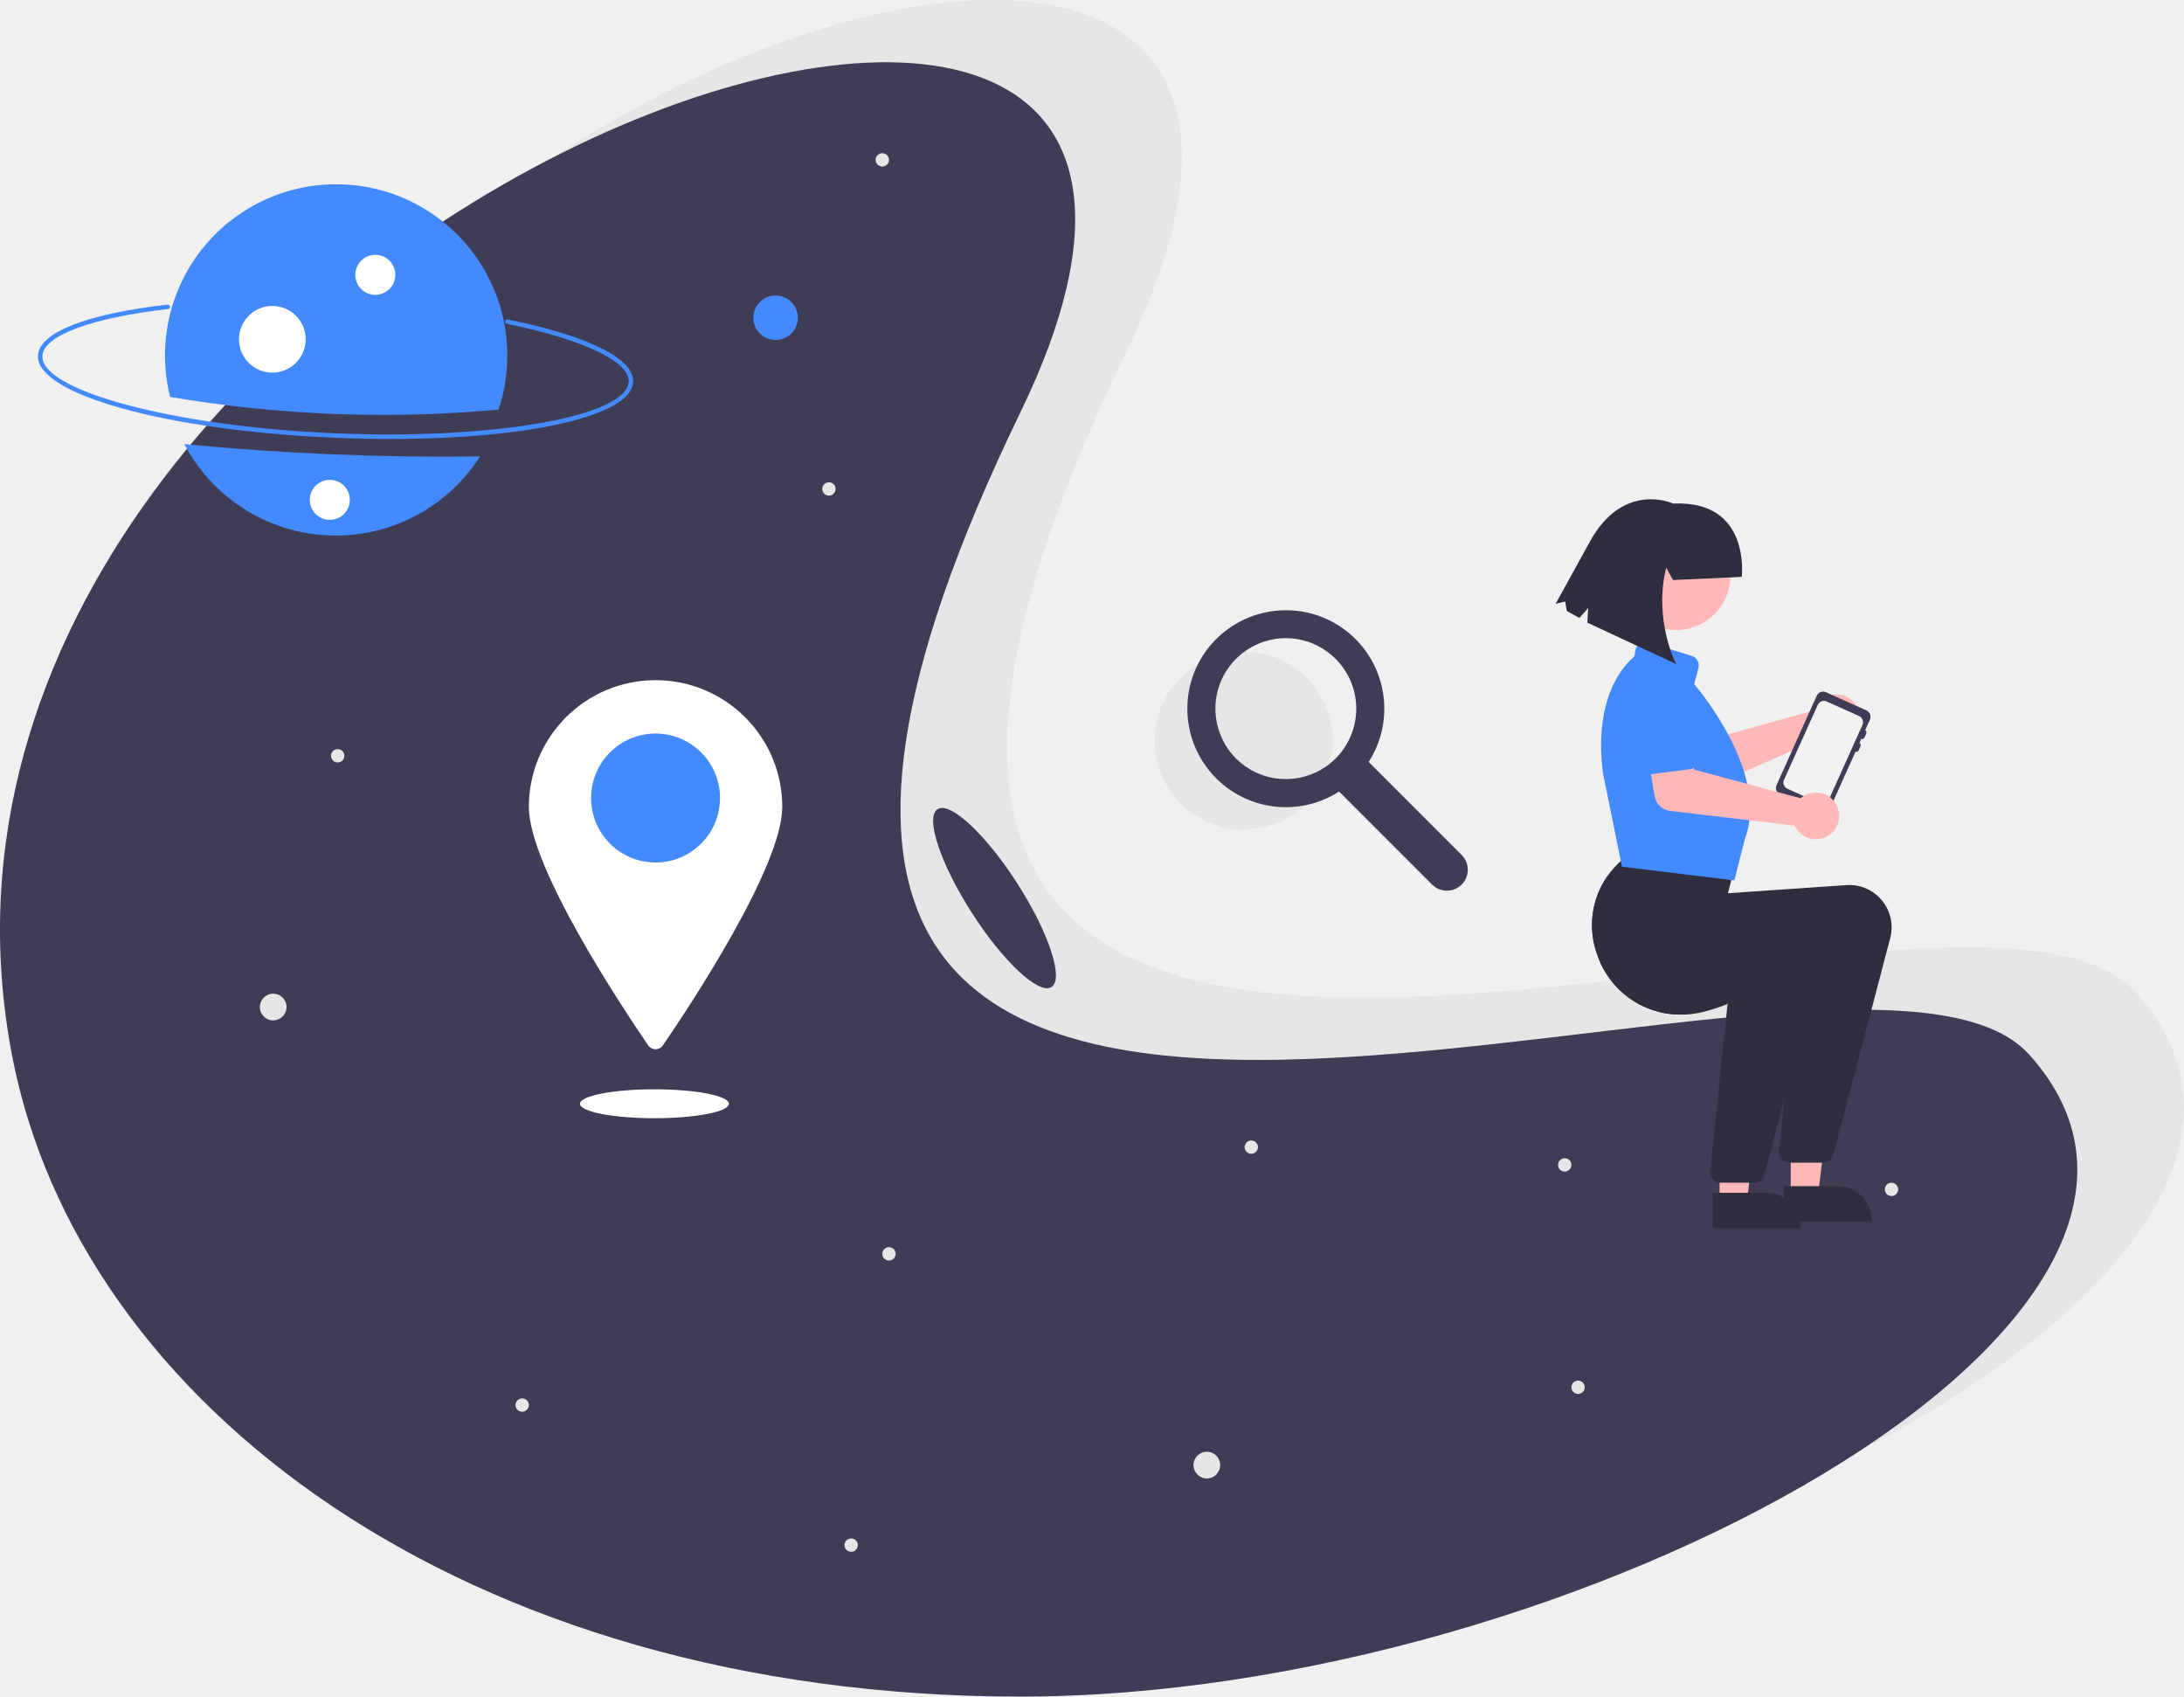
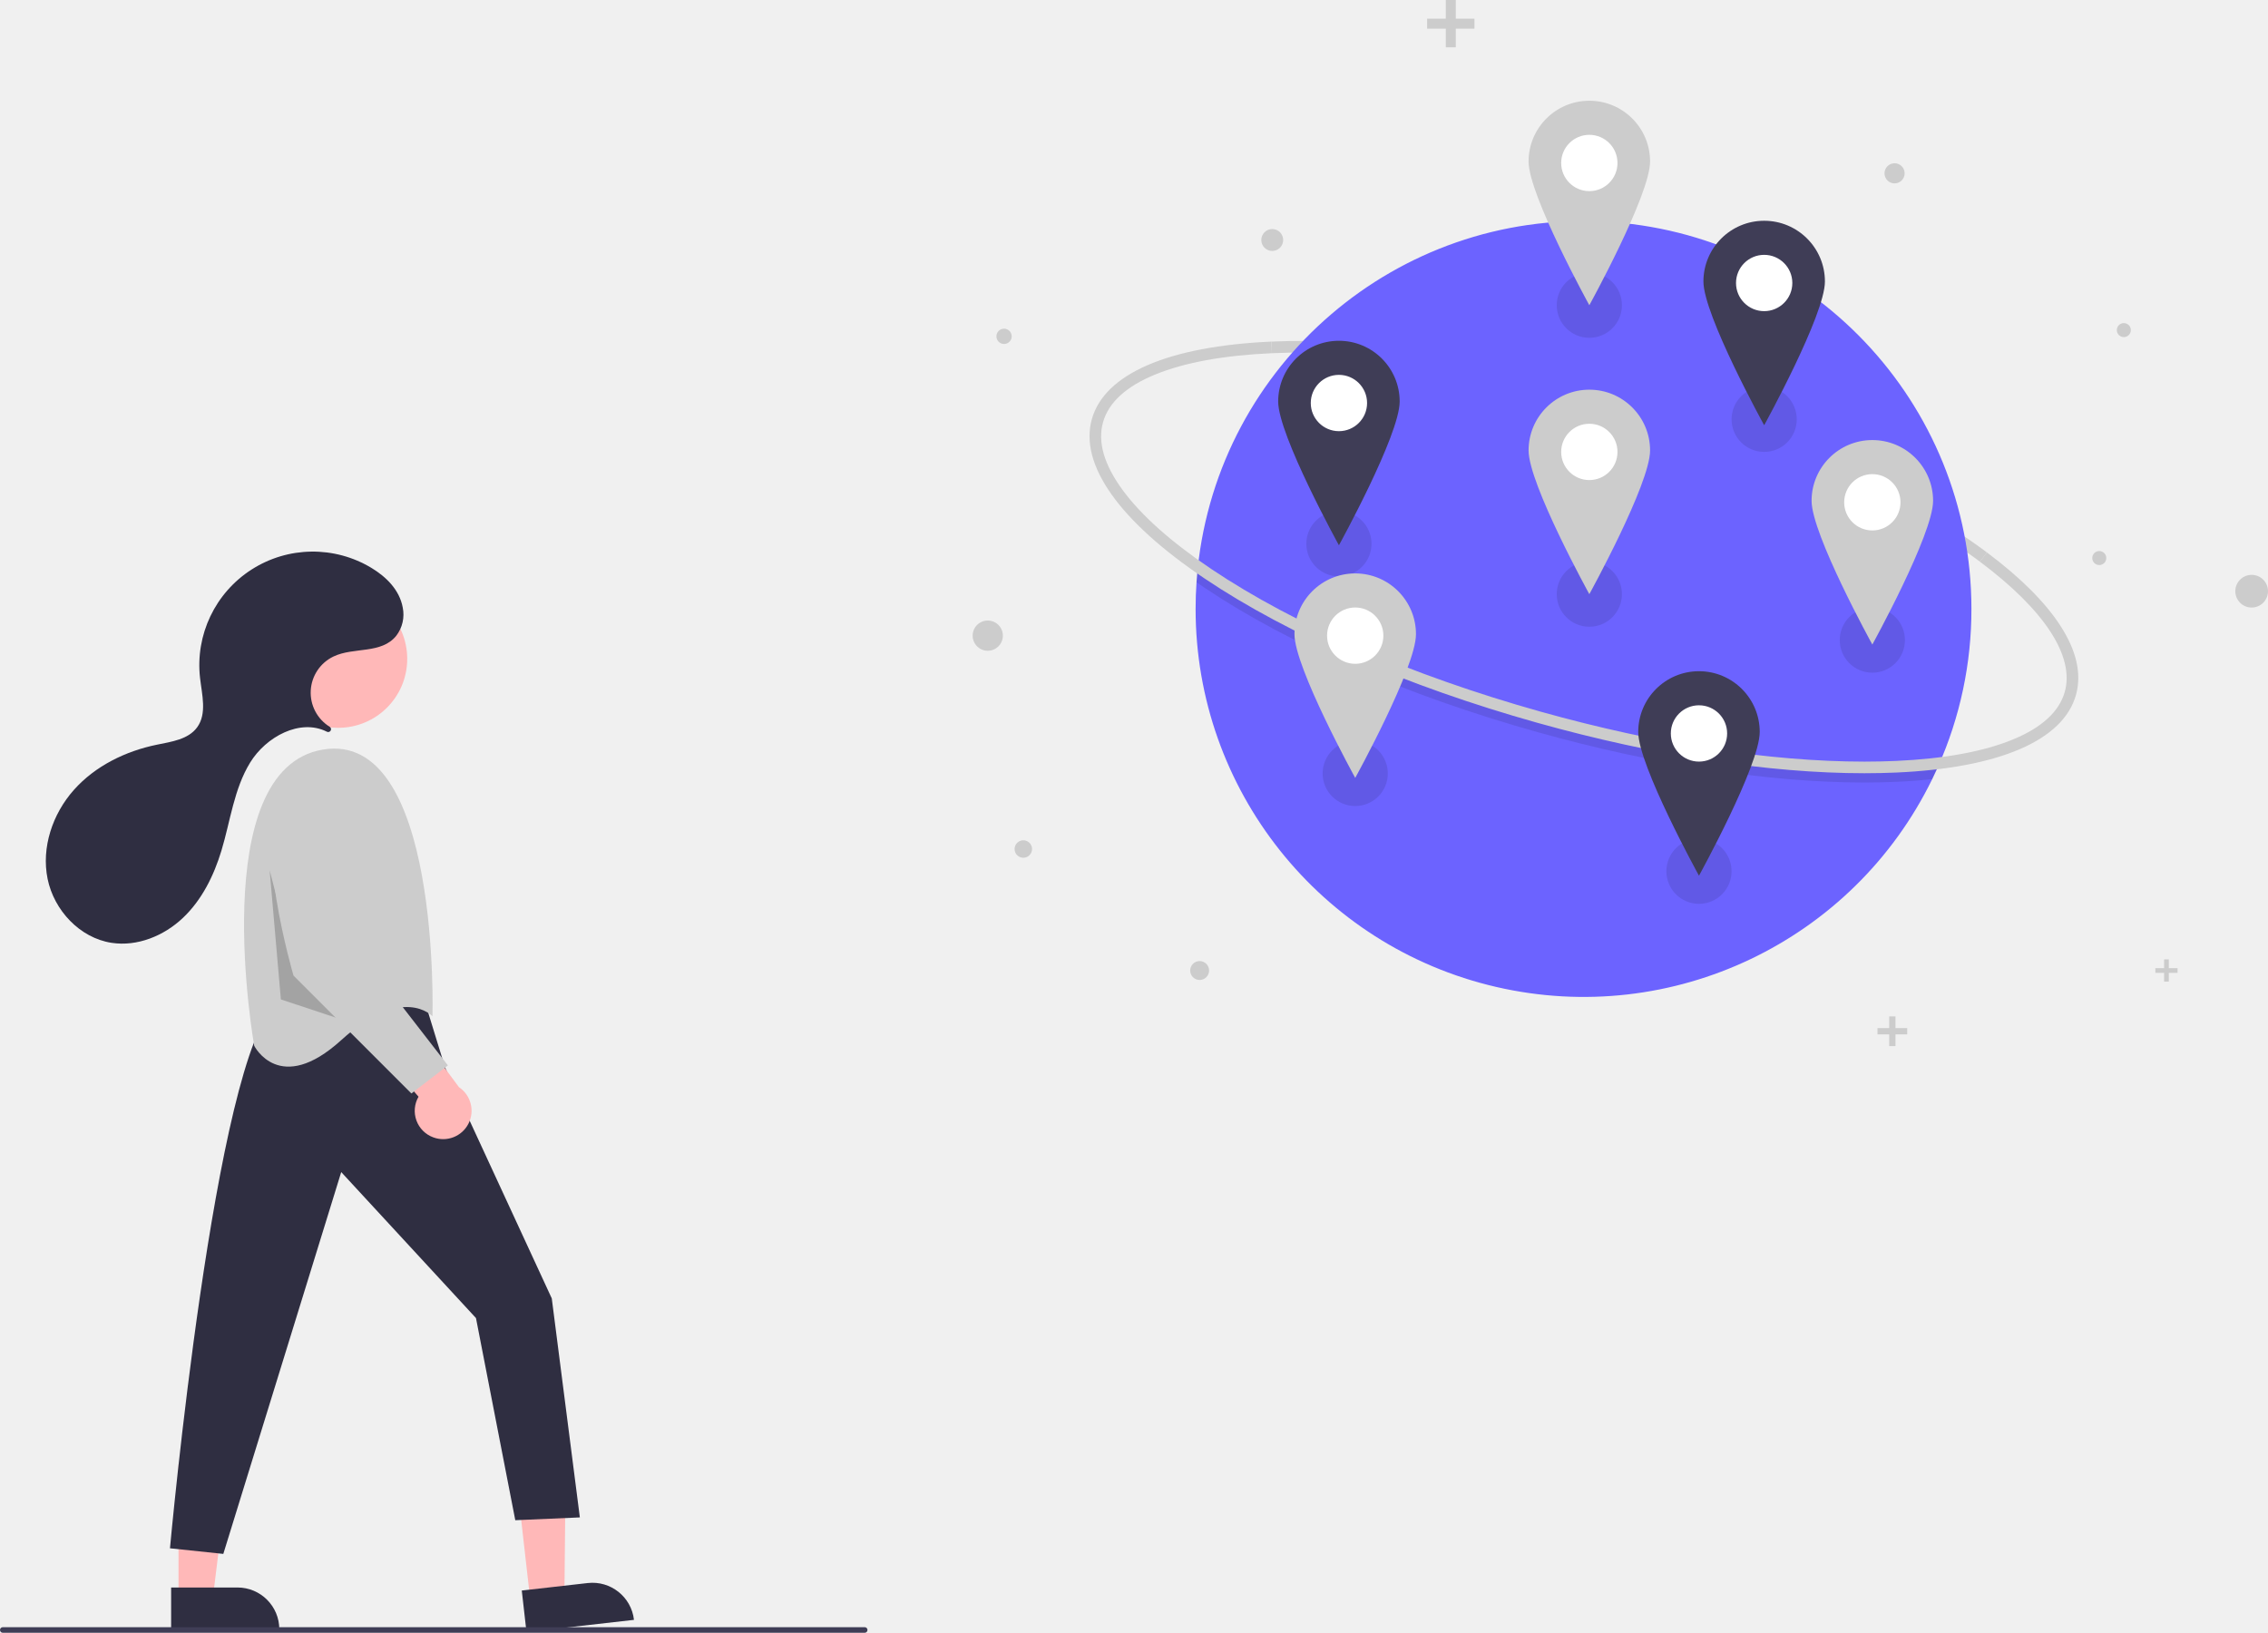
- <svg xmlns="http://www.w3.org/2000/svg" id="ee5053fc-ea24-484a-861d-c80bd2ae1a91" data-name="Layer 1" width="982.487" height="763.014" viewBox="0 0 982.487 763.014">
-   <circle cx="559.433" cy="333.061" r="40.03" fill="#e6e6e6" />
-   <path d="M766.295,452.995l-41.832-41.832a44.307,44.307,0,0,0-14.426-61.926,44.458,44.458,0,0,0-58.914,12.238,44.307,44.307,0,0,0,60.033,62.995l41.832,41.832A9.409,9.409,0,0,0,766.295,452.995ZM709.594,409.601a31.684,31.684,0,1,1,9.28-22.404A31.586,31.586,0,0,1,709.594,409.601Z" transform="translate(-108.7563 -68.49293)" fill="#3f3d56" />
-   <path d="M1069.529,514.699C1176.509,633.007,866.392,803.507,615.809,803.507S191.863,671.4,162.09,514.699C89.9,134.752,777.167-106.741,615.809,225.891,380.612,710.739,985.28,421.528,1069.529,514.699Z" transform="translate(-108.7563 -68.49293)" fill="#e6e6e6" />
-   <path d="M1021.529,542.699C1128.509,661.007,818.392,831.507,567.809,831.507S143.863,699.4,114.09,542.699C41.9,162.752,729.167-78.741,567.809,253.891,332.612,738.739,937.28,449.528,1021.529,542.699Z" transform="translate(-108.7563 -68.49293)" fill="#3f3d56" />
-   <path d="M258.35,265.318c-75.067-3.305-133.271-19.498-132.507-36.864.458-10.412,21.703-18.784,58.287-22.97a1,1,0,1,1,.227,1.987c-34.462,3.943-56.117,12.017-56.516,21.071-.691,15.705,59.114,31.631,130.597,34.778s132.456-7.461,133.148-23.166c.4-9.092-20.597-19.066-54.798-26.028a1,1,0,1,1,.399-1.96c36.301,7.391,56.857,17.624,56.397,28.076C392.82,257.609,333.418,268.623,258.35,265.318Z" transform="translate(-108.7563 -68.49293)" fill="#448aff" />
-   <path d="M191.679,268.227a76.983,76.983,0,0,0,133.036,5.522A1211.976,1211.976,0,0,1,191.679,268.227Z" transform="translate(-108.7563 -68.49293)" fill="#448aff" />
-   <path d="M333.019,252.713a76.997,76.997,0,1,0-147.749-5.706A572.233,572.233,0,0,0,333.019,252.713Z" transform="translate(-108.7563 -68.49293)" fill="#448aff" />
-   <circle cx="168.834" cy="123.601" r="9" fill="#fff" />
-   <circle cx="122.513" cy="152.591" r="15" fill="#fff" />
-   <circle cx="348.905" cy="142.898" r="10" fill="#448aff" />
-   <circle cx="122.905" cy="452.898" r="6" fill="#e6e6e6" />
-   <circle cx="542.905" cy="658.898" r="6" fill="#e6e6e6" />
-   <circle cx="151.905" cy="339.898" r="3" fill="#e6e6e6" />
-   <circle cx="399.905" cy="563.898" r="3" fill="#e6e6e6" />
-   <circle cx="850.905" cy="534.898" r="3" fill="#e6e6e6" />
-   <circle cx="709.905" cy="623.898" r="3" fill="#e6e6e6" />
-   <circle cx="562.905" cy="515.898" r="3" fill="#e6e6e6" />
-   <circle cx="372.905" cy="219.898" r="3" fill="#e6e6e6" />
-   <circle cx="396.905" cy="71.898" r="3" fill="#e6e6e6" />
-   <circle cx="382.905" cy="694.898" r="3" fill="#e6e6e6" />
-   <circle cx="234.905" cy="631.898" r="3" fill="#e6e6e6" />
-   <circle cx="703.905" cy="523.898" r="3" fill="#e6e6e6" />
-   <circle cx="148.374" cy="224.799" r="9" fill="#fff" />
-   <path d="M460.661,431.391c0,26.88-41.559,89.516-53.705,107.247a3.992,3.992,0,0,1-6.591,0c-12.145-17.731-53.705-80.366-53.705-107.247a57,57,0,1,1,114,0Z" transform="translate(-108.7563 -68.49293)" fill="#fff" />
-   <circle cx="294.905" cy="358.898" r="29" fill="#448aff" />
-   <ellipse cx="294.405" cy="496.398" rx="33.5" ry="6.5" fill="#fff" />
-   <path d="M925.61,386.412a10.527,10.527,0,0,0-.641,1.529l-47.783,13.277-8.611-8.427L854.159,404.124,867.953,420.523a8,8,0,0,0,9.353,2.169l51.616-22.785a10.497,10.497,0,1,0-3.313-13.495Z" transform="translate(-108.7563 -68.49293)" fill="#ffb8b8" />
-   <path d="M875.502,401.996l-17.935,13.96a4.5,4.5,0,0,1-6.682-1.337L839.738,394.891a12.497,12.497,0,0,1,19.769-15.294l16.338,15.594a4.5,4.5,0,0,1-.344,6.805Z" transform="translate(-108.7563 -68.49293)" fill="#448aff" />
-   <path d="M930.192,379.81l18.188,8.183a3.149,3.149,0,0,1,1.58,4.164l-2.153,4.786a1.053,1.053,0,0,1,.527,1.388l-.861,1.915a1.053,1.053,0,0,1-1.388.527l-.861,1.915a1.053,1.053,0,0,1,.527,1.388l-.861,1.915a1.053,1.053,0,0,1-1.388.527L931.871,432.362a3.149,3.149,0,0,1-4.164,1.58l-18.188-8.183a3.149,3.149,0,0,1-1.58-4.164l18.089-40.205A3.149,3.149,0,0,1,930.192,379.81Z" transform="translate(-108.7563 -68.49293)" fill="#3f3d56" />
-   <path d="M912.821,423.212l14.591,6.571a3.034,3.034,0,0,0,3.999-1.512l6.739-14.99,2.341-5.196,6.099-13.562a3.026,3.026,0,0,0-1.511-3.989l-4.587-2.068L930.477,383.964a3.021,3.021,0,0,0-3.989,1.522L920.589,398.597l-6.718,14.927-2.561,5.7A3.022,3.022,0,0,0,912.821,423.212Z" transform="translate(-108.7563 -68.49293)" fill="#f2f2f2" />
-   <polygon points="773.577 540.443 785.837 540.442 791.67 493.154 773.575 493.155 773.577 540.443" fill="#ffb8b8" />
-   <path d="M879.207,604.933l24.144-.001h.001a15.386,15.386,0,0,1,15.386,15.386v.5l-39.531.001Z" transform="translate(-108.7563 -68.49293)" fill="#2f2e41" />
-   <polygon points="805.577 537.443 817.837 537.442 823.67 490.154 805.575 490.155 805.577 537.443" fill="#ffb8b8" />
-   <path d="M911.207,601.933l24.144-.001h.001a15.386,15.386,0,0,1,15.386,15.386v.5l-39.531.001Z" transform="translate(-108.7563 -68.49293)" fill="#2f2e41" />
-   <path d="M827.341,497.971a39.41,39.41,0,0,0,36.9,26.81l.62.01c6.33.18,13.76-1.86,21.05-4.79,14.4-5.79,28.23-15.06,31.9-17.61l-6.22,59.79-2.52,24.24a4.514,4.514,0,0,0,4.48,4.97h15.53a4.505,4.505,0,0,0,4.36-3.36l25.64-97.65a19.032,19.032,0,0,0-19.71-23.83l-53.26,3.65,3.72-14.88-47.54-3.16-.14.1c-1.14.83-2.25,1.7-3.31,2.61a40.271,40.271,0,0,0-6.99,7.66A38.487,38.487,0,0,0,827.341,497.971Z" transform="translate(-108.7563 -68.49293)" fill="#2f2e41" />
-   <path d="M827.341,497.971a39.41,39.41,0,0,0,36.9,26.81,196.146,196.146,0,0,0,22.57-13.39l-.9,8.61-7.84,75.42a4.514,4.514,0,0,0,4.48,4.97h15.53a4.505,4.505,0,0,0,4.36-3.36l9.15-34.85,16.49-62.8a19.032,19.032,0,0,0-19.71-23.83l-53.26,3.65,3.72-14.88-26.98-1.79A38.487,38.487,0,0,0,827.341,497.971Z" transform="translate(-108.7563 -68.49293)" fill="#2f2e41" />
-   <path d="M838.774,458.321l-.358-.043-8.295-40.785c-.071-.354-6.852-35.533,13.937-53.924l.362-2.517a4.5,4.5,0,0,1,5.787-3.658l19.585,6.075a4.491,4.491,0,0,1,3.019,5.442l-1.904,7.242c2.64,3.1,33.715,40.512,22.89,69.335L888.949,464.439Z" transform="translate(-108.7563 -68.49293)" fill="#448aff" />
-   <path d="M920.094,426.49a10.526,10.526,0,0,0-1.329.99l-47.897-12.858-3.131-11.634-18.175,2.431,3.542,21.134a8,8,0,0,0,6.951,6.622l56.032,6.619a10.497,10.497,0,1,0,4.008-13.305Z" transform="translate(-108.7563 -68.49293)" fill="#ffb8b8" />
-   <path d="M869.022,414.436,846.481,417.34a4.5,4.5,0,0,1-5.074-4.548l.43-22.655a12.497,12.497,0,0,1,24.799-3.121l6.142,21.734a4.5,4.5,0,0,1-3.756,5.686Z" transform="translate(-108.7563 -68.49293)" fill="#448aff" />
-   <circle cx="753.921" cy="258.804" r="24.561" fill="#ffb8b8" />
-   <path d="M861.385,329.348l-3.075-5.6c-5.825,23.732,4.464,43.373,4.464,43.373l-39.932-18.601.38-6.6-3.951,4.484-5.677-3.129-.75-4.281-4.286,1.062,15.644-28.387c15.182-27.013,37.255-16.7,37.255-16.7,35.115-1.669,30.827,32.975,30.827,32.975Z" transform="translate(-108.7563 -68.49293)" fill="#2f2e41" />
-   <ellipse cx="556.161" cy="472.391" rx="12.179" ry="47.5" transform="translate(-275.7517 306.3624) rotate(-32.66242)" fill="#3f3d56" />
+ <svg xmlns="http://www.w3.org/2000/svg" id="bfd7ed38-e2c2-4ce4-aa7c-70bac4bc4918" data-name="Layer 1" width="807.86" height="581.582" viewBox="0 0 807.86 581.582">
+   <path d="M901.327,359.286c-29.238-21.858-75.032-42.529-125.639-56.714-46.078-12.915-91.021-19.151-126.56-17.558l-.185-4.133c35.962-1.611,81.372,4.677,127.862,17.708,51.079,14.317,97.369,35.232,127,57.384Z" transform="translate(-196.0701 -159.2091)" fill="#ccc" />
+   <path d="M898.291,376.122a137.672,137.672,0,0,1-11.914,56.209q-.987,2.222-2.056,4.402a138.194,138.194,0,0,1-262.378-60.611q0-4.797.327-9.519.155-2.401.401-4.774a138.181,138.181,0,0,1,275.621,14.293Z" transform="translate(-196.0701 -159.2091)" fill="#6c63ff" />
+   <path d="M886.377,432.331q-.987,2.222-2.056,4.402-6.057.658-12.75.956c-3.694.165-7.496.248-11.381.248-33.931,0-74.767-6.263-116.484-17.954-46.491-13.031-88.552-31.259-118.437-51.327q-1.527-1.024-2.999-2.052.155-2.401.401-4.774,2.377,1.694,4.902,3.392c29.534,19.828,71.172,37.861,117.25,50.777,41.353,11.592,81.804,17.801,115.347,17.801q5.752,0,11.215-.244Q879.34,433.195,886.377,432.331Z" transform="translate(-196.0701 -159.2091)" opacity="0.1" style="isolation:isolate" />
+   <path d="M860.191,434.627c-33.93.001-74.769-6.263-116.484-17.955-46.491-13.031-88.553-31.259-118.439-51.327-30.509-20.487-44.816-40.673-40.284-56.841,4.531-16.168,27.246-25.978,63.958-27.624l.185,4.133c-17.144.768-31.116,3.316-41.528,7.574-10.386,4.247-16.655,9.978-18.632,17.034-1.978,7.056.4,15.21,7.065,24.236,6.682,9.048,17.294,18.487,31.542,28.054,29.53,19.829,71.17,37.863,117.249,50.778,41.354,11.591,81.802,17.802,115.347,17.803q5.749,0,11.213-.244c17.145-.768,31.116-3.316,41.528-7.574,10.386-4.247,16.655-9.978,18.632-17.033,3.551-12.669-7.18-29.132-30.217-46.354l2.477-3.313c11.855,8.863,20.63,17.598,26.082,25.964,5.845,8.969,7.743,17.32,5.641,24.819-4.532,16.168-27.246,25.978-63.958,27.624C867.875,434.545,864.075,434.627,860.191,434.627Z" transform="translate(-196.0701 -159.2091)" fill="#ccc" />
+   <circle cx="567.702" cy="52.235" r="1.583" fill="#f2f2f2" />
+   <circle cx="357.645" cy="119.801" r="2.724" fill="#ccc" />
+   <circle cx="351.839" cy="226.413" r="5.381" fill="#ccc" />
+   <circle cx="674.842" cy="61.735" r="3.586" fill="#ccc" />
+   <circle cx="802.037" cy="210.579" r="5.823" fill="#ccc" />
+   <circle cx="756.506" cy="117.58" r="2.498" fill="#ccc" />
+   <circle cx="453.173" cy="85.485" r="3.897" fill="#ccc" />
+   <circle cx="747.762" cy="198.772" r="2.498" fill="#ccc" />
+   <circle cx="364.506" cy="302.413" r="3.109" fill="#ccc" />
+   <circle cx="427.312" cy="345.691" r="3.367" fill="#ccc" />
+   <polygon points="525.2 6.645 518.555 6.645 518.555 0 514.99 0 514.99 6.645 508.342 6.645 508.342 10.213 514.99 10.213 514.99 16.858 518.555 16.858 518.555 10.213 525.2 10.213 525.2 6.645" fill="#ccc" />
+   <polygon points="679.342 366.201 675.168 366.201 675.168 362.029 672.93 362.029 672.93 366.201 668.758 366.201 668.758 368.44 672.93 368.44 672.93 372.612 675.168 372.612 675.168 368.44 679.342 368.44 679.342 366.201" fill="#ccc" />
+   <polygon points="775.646 344.844 772.527 344.844 772.527 341.725 770.852 341.725 770.852 344.844 767.733 344.844 767.733 346.519 770.852 346.519 770.852 349.638 772.527 349.638 772.527 346.519 775.646 346.519 775.646 344.844" fill="#ccc" />
+   <circle cx="566.119" cy="108.717" r="11.611" opacity="0.1" style="isolation:isolate" />
+   <circle cx="476.924" cy="193.69" r="11.611" opacity="0.1" style="isolation:isolate" />
+   <circle cx="605.175" cy="310.33" r="11.611" opacity="0.1" style="isolation:isolate" />
+   <circle cx="566.119" cy="211.635" r="11.611" opacity="0.1" style="isolation:isolate" />
+   <circle cx="482.729" cy="275.496" r="11.611" opacity="0.1" style="isolation:isolate" />
+   <circle cx="628.397" cy="149.357" r="11.611" opacity="0.1" style="isolation:isolate" />
+   <circle cx="666.925" cy="227.996" r="11.611" opacity="0.1" style="isolation:isolate" />
+   <circle cx="566.119" cy="160.968" r="15.306" fill="#fff" />
+   <path d="M762.189,298.01a21.639,21.639,0,0,0-21.639,21.639c0,11.951,21.639,51.195,21.639,51.195s21.639-39.244,21.639-51.195A21.639,21.639,0,0,0,762.189,298.01Zm0,32.195a10.028,10.028,0,1,1,10.028-10.028,10.028,10.028,0,0,1-10.028,10.028h0Z" transform="translate(-196.0701 -159.2091)" fill="#ccc" />
+   <circle cx="482.729" cy="226.413" r="15.306" fill="#fff" />
+   <path d="M678.799,363.455a21.639,21.639,0,0,0-21.639,21.639c0,11.951,21.639,51.195,21.639,51.195s21.639-39.244,21.639-51.195A21.639,21.639,0,0,0,678.799,363.455Zm0,32.195a10.028,10.028,0,1,1,10.028-10.028,10.028,10.028,0,0,1-10.028,10.028h0Z" transform="translate(-196.0701 -159.2091)" fill="#ccc" />
+   <circle cx="666.925" cy="178.912" r="15.306" fill="#fff" />
+   <path d="M862.995,315.955a21.639,21.639,0,0,0-21.639,21.639c0,11.951,21.639,51.195,21.639,51.195s21.639-39.244,21.639-51.195A21.639,21.639,0,0,0,862.995,315.955Zm0,32.195A10.028,10.028,0,1,1,873.023,338.121a10.028,10.028,0,0,1-10.028,10.028Z" transform="translate(-196.0701 -159.2091)" fill="#ccc" />
+   <circle cx="566.119" cy="58.05" r="15.306" fill="#fff" />
+   <path d="M762.189,195.093a21.639,21.639,0,0,0-21.639,21.639c0,11.951,21.639,51.195,21.639,51.195s21.639-39.244,21.639-51.195A21.639,21.639,0,0,0,762.189,195.093Zm0,32.195a10.028,10.028,0,1,1,10.028-10.028,10.028,10.028,0,0,1-10.028,10.028Z" transform="translate(-196.0701 -159.2091)" fill="#ccc" />
+   <circle cx="605.175" cy="261.246" r="15.306" fill="#fff" />
+   <path d="M801.245,398.288a21.639,21.639,0,0,0-21.639,21.639c0,11.951,21.639,51.195,21.639,51.195s21.639-39.244,21.639-51.195A21.639,21.639,0,0,0,801.245,398.288Zm0,32.195a10.028,10.028,0,1,1,10.028-10.028,10.028,10.028,0,0,1-10.028,10.028Z" transform="translate(-196.0701 -159.2091)" fill="#3f3d56" />
+   <circle cx="476.924" cy="143.551" r="15.306" fill="#fff" />
+   <path d="M672.994,280.593a21.639,21.639,0,0,0-21.639,21.639c0,11.951,21.639,51.195,21.639,51.195s21.639-39.244,21.639-51.195A21.639,21.639,0,0,0,672.994,280.593Zm0,32.195a10.028,10.028,0,1,1,10.028-10.028,10.028,10.028,0,0,1-10.028,10.028Z" transform="translate(-196.0701 -159.2091)" fill="#3f3d56" />
+   <circle cx="628.397" cy="100.801" r="15.306" fill="#fff" />
+   <path d="M824.467,237.843A21.639,21.639,0,0,0,802.828,259.482c0,11.951,21.639,51.195,21.639,51.195s21.639-39.244,21.639-51.195A21.639,21.639,0,0,0,824.467,237.843Zm0,32.195a10.028,10.028,0,1,1,10.028-10.028A10.028,10.028,0,0,1,824.467,270.038h0Z" transform="translate(-196.0701 -159.2091)" fill="#3f3d56" />
+   <polygon points="188.862 569.715 201.044 568.332 201.509 520.688 183.53 522.729 188.862 569.715" fill="#ffb8b8" />
+   <path d="M382.643,723.52h38.531a0,0,0,0,1,0,0v14.887a0,0,0,0,1,0,0H397.53a14.887,14.887,0,0,1-14.887-14.887v0A0,0,0,0,1,382.643,723.52Z" transform="translate(687.6026 1252.74) rotate(173.5259)" fill="#2f2e41" />
+   <polygon points="63.582 568.954 75.842 568.953 81.674 521.665 63.58 521.666 63.582 568.954" fill="#ffb8b8" />
+   <path d="M257.025,724.659h38.531a0,0,0,0,1,0,0v14.887a0,0,0,0,1,0,0H271.912a14.887,14.887,0,0,1-14.887-14.887v0A0,0,0,0,1,257.025,724.659Z" transform="translate(356.545 1304.984) rotate(179.9974)" fill="#2f2e41" />
+   <path d="M347.614,516.695l7,22.769,38,82.231,10,78-23,1-14-72-48-52-42,136-19-2s16-176,38-194C294.614,516.695,330.614,499.695,347.614,516.695Z" transform="translate(-196.0701 -159.2091)" fill="#2f2e41" />
+   <circle cx="120.492" cy="234.679" r="24.561" fill="#ffb8b8" />
+   <path d="M350.114,521.195s3-102-39-95-24.5,105.5-24.5,105.5,9,18,31-2S350.114,521.195,350.114,521.195Z" transform="translate(-196.0701 -159.2091)" fill="#ccc" />
+   <polygon points="96.044 309.986 105.927 347.869 120.984 362.927 100.044 355.986 96.044 309.986" opacity="0.2" />
+   <path d="M350.424,564.333a10.056,10.056,0,0,1-5.277-14.488l-23.359-27.043,18.414-2.397,19.359,26.048a10.11,10.11,0,0,1-9.137,17.88Z" transform="translate(-196.0701 -159.2091)" fill="#ffb8b8" />
+   <path d="M321.984,446.971l2.63,51.724,31,40-13,10-42-42s-15-51-4-66c4.125-5.625,8.672-7.172,12.744-6.908A13.78,13.78,0,0,1,321.984,446.971Z" transform="translate(-196.0701 -159.2091)" fill="#ccc" />
+   <path d="M313.641,419.695a1.014,1.014,0,0,0-.143-1.617,14.283,14.283,0,0,1,1.376-25.037c7.221-3.443,17.006-.764,22.344-7.38a12.409,12.409,0,0,0,2.303-10.077c-1.152-6.249-5.849-10.889-11.11-14.07a40.429,40.429,0,0,0-61.089,39.134c.679,6.014,2.535,12.758-1.041,17.641-3.147,4.297-9.088,5.103-14.307,6.171-11.193,2.29-21.992,7.574-29.588,16.108s-11.648,20.508-9.358,31.701,11.478,21.03,22.771,22.765c9.192,1.412,18.683-2.491,25.433-8.888s11.016-15.035,13.708-23.937c3.194-10.565,4.454-21.95,10.221-31.362,5.643-9.21,17.804-15.812,27.335-11.015a1.022,1.022,0,0,0,1.147-.137Z" transform="translate(-196.0701 -159.2091)" fill="#2f2e41" />
+   <path d="M504.07,740.791h-307a1,1,0,0,1,0-2h307a1,1,0,1,1,0,2Z" transform="translate(-196.0701 -159.2091)" fill="#3f3d56" />
</svg>
